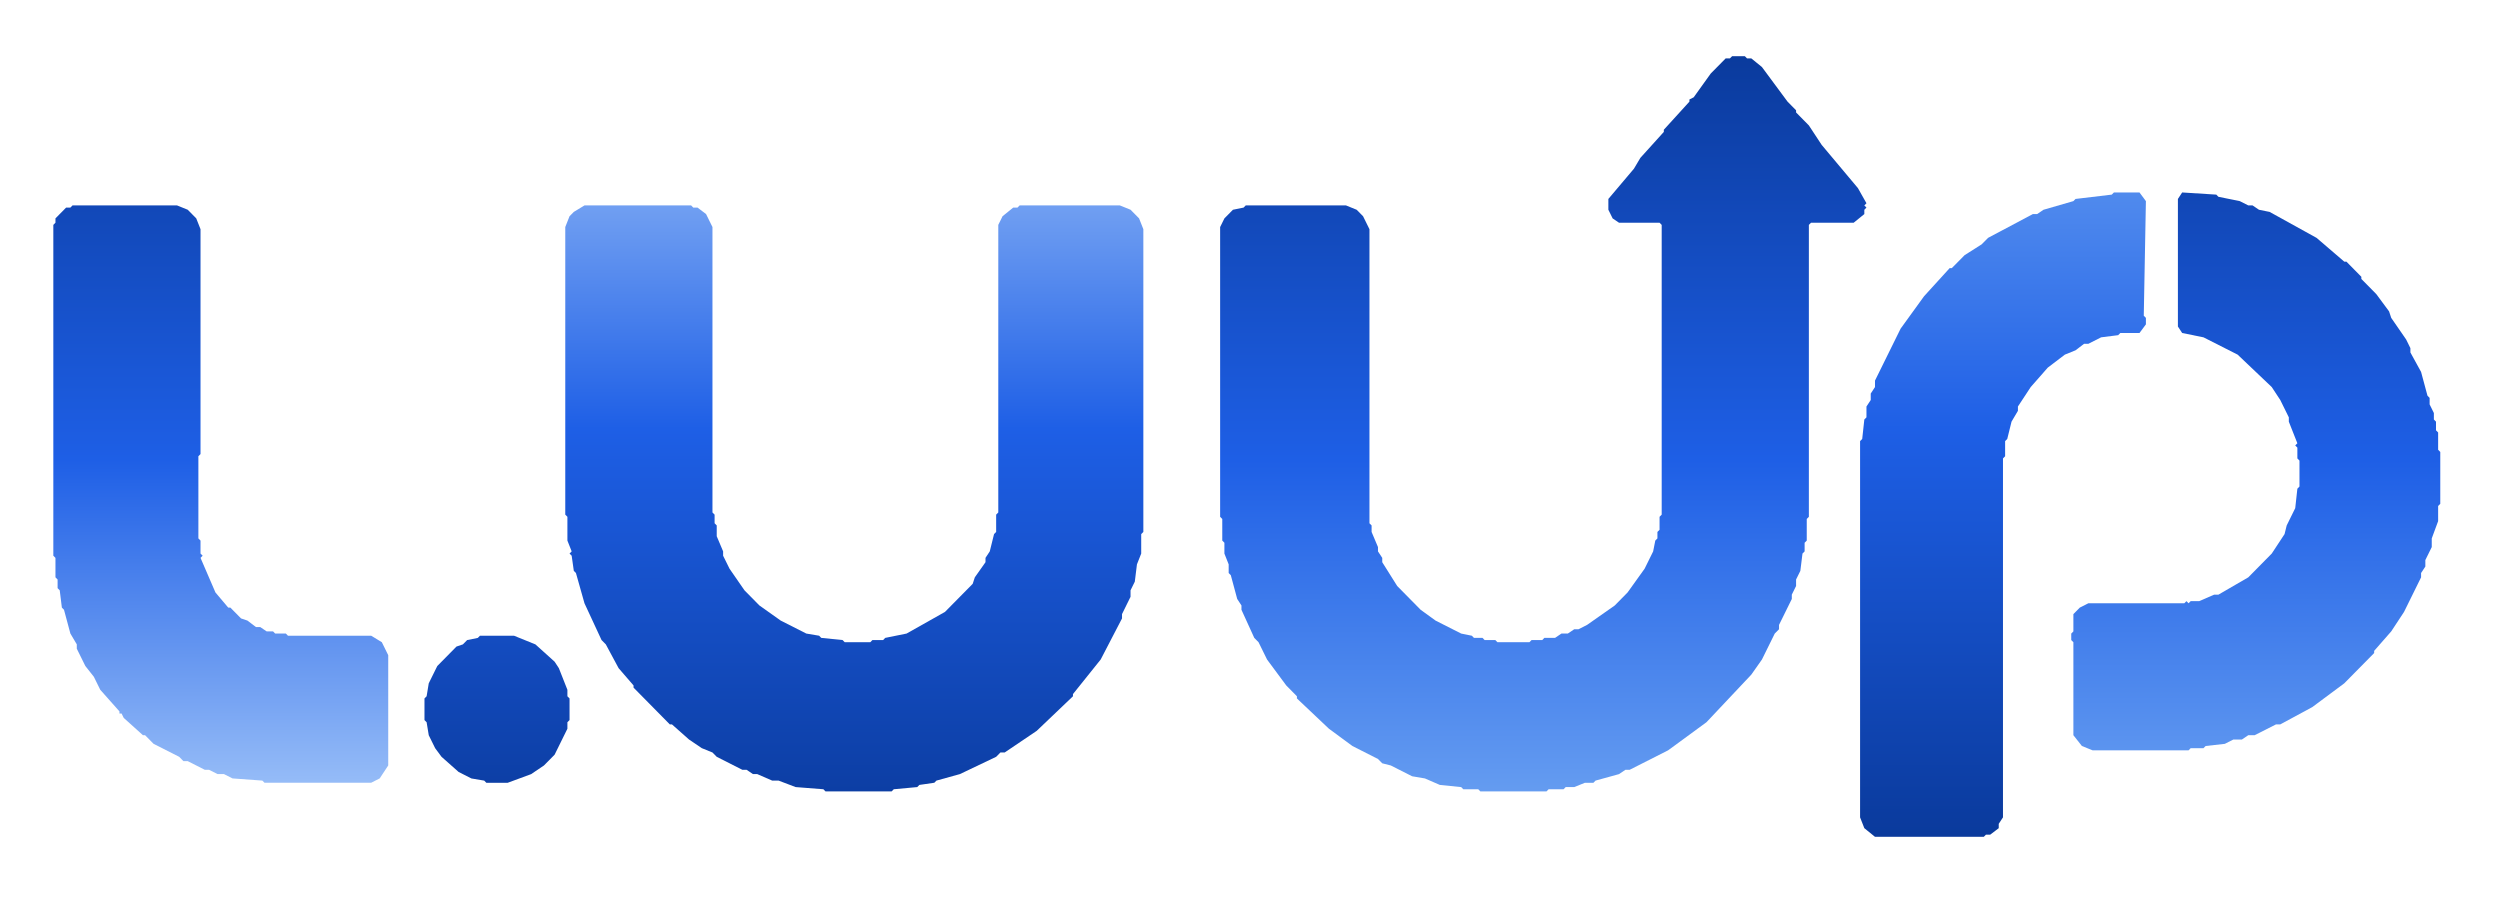
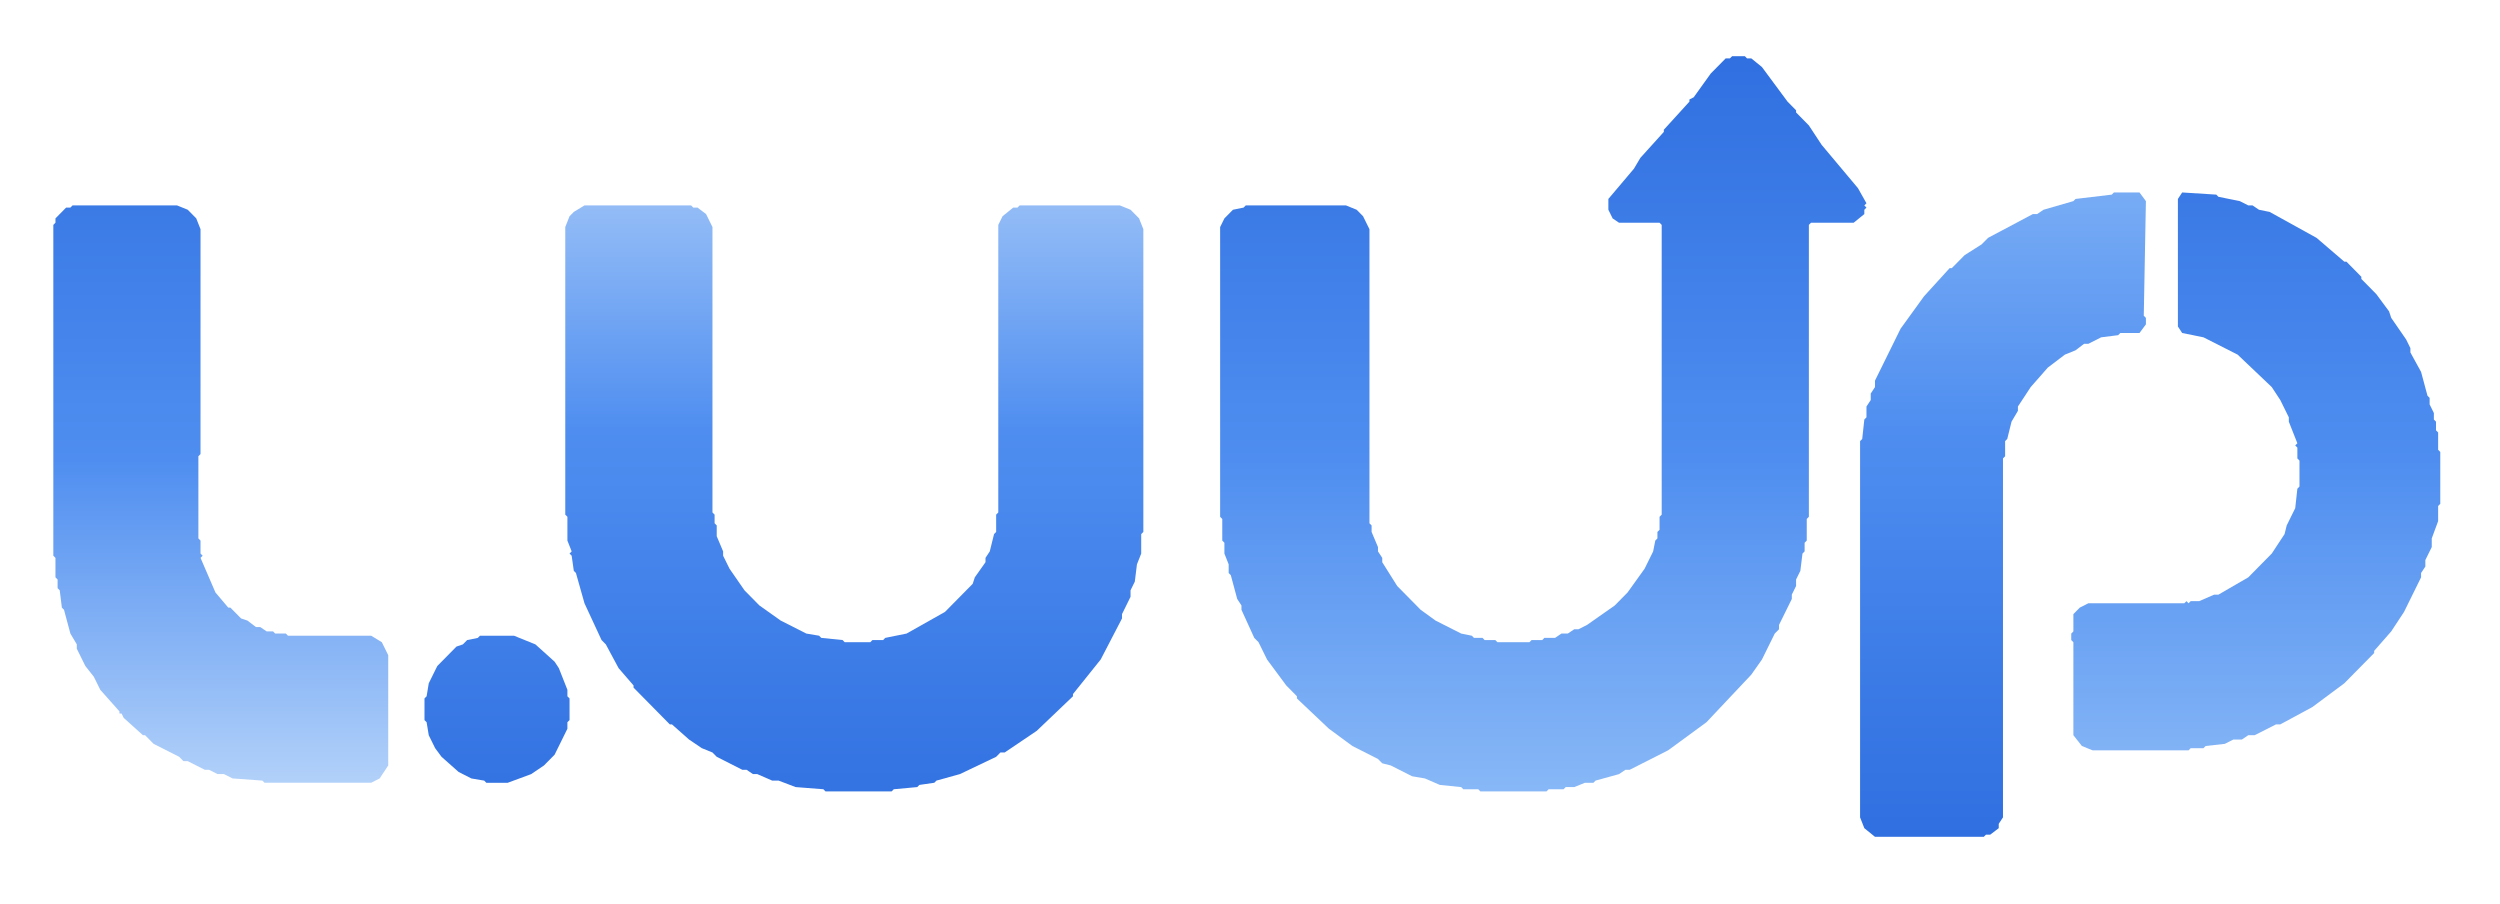
<svg xmlns="http://www.w3.org/2000/svg" width="130" height="47" viewBox="0 0 130 47" fill="none">
  <path d="M3.439 10.794L2.884 11.356V11.581L2.773 11.694V28.897L2.884 29.009V30.021L2.995 30.134V30.584L3.106 30.696L3.217 31.596L3.328 31.708L3.66 32.945L3.993 33.507V33.732L4.437 34.631L4.881 35.194L5.213 35.868L6.212 36.993V37.105H6.323L6.433 37.33L7.432 38.23H7.543L7.986 38.679L9.317 39.354L9.539 39.579H9.761L10.649 40.029H10.87L11.314 40.253H11.647L12.091 40.478L13.643 40.591L13.754 40.703H19.3L19.744 40.478L20.188 39.804V34.069L19.855 33.395L19.3 33.057H14.974L14.864 32.945H14.309L14.198 32.832H13.865L13.533 32.608H13.311L12.867 32.27L12.534 32.158L11.98 31.596H11.869L11.203 30.808L10.427 29.009L10.538 28.897L10.427 28.785V28.11L10.316 27.997V23.725L10.427 23.612V11.918L10.205 11.356L9.761 10.906L9.207 10.682H3.771L3.66 10.794H3.439Z" fill="url(#paint0_linear_654_1437)" />
  <path d="M24.957 33.059L24.846 33.171L24.292 33.283L24.07 33.508L23.737 33.621L22.739 34.633L22.295 35.532L22.184 36.207L22.073 36.319V37.444L22.184 37.556L22.295 38.231L22.628 38.906L22.961 39.355L23.848 40.142L24.514 40.48L25.179 40.592L25.29 40.705H26.399L27.619 40.255L28.285 39.805L28.84 39.243L29.505 37.894V37.556L29.616 37.444V36.319L29.505 36.207V35.87L29.061 34.745L28.84 34.408L27.841 33.508L26.732 33.059H24.957Z" fill="url(#paint1_linear_654_1437)" />
  <path d="M29.838 11.019L29.616 11.244L29.394 11.806V26.761L29.505 26.873V28.11L29.727 28.672L29.616 28.785L29.727 28.897L29.838 29.684L29.949 29.797L30.393 31.371L31.28 33.282L31.502 33.507L32.167 34.744L32.944 35.643V35.756L34.829 37.667H34.94L35.828 38.454L36.493 38.904L37.048 39.129L37.27 39.354L38.601 40.029H38.823L39.155 40.253H39.377L40.154 40.591H40.486L41.374 40.928L42.816 41.041L42.927 41.153H46.365L46.476 41.041L47.696 40.928L47.807 40.816L48.584 40.703L48.695 40.591L49.915 40.253L51.8 39.354L52.022 39.129H52.244L53.908 38.005L55.794 36.206V36.093L57.236 34.294L58.345 32.158V31.933L58.788 31.033V30.696L59.01 30.246L59.121 29.347L59.343 28.785V27.773L59.454 27.66V11.918L59.232 11.356L58.788 10.906L58.234 10.682H53.021L52.91 10.794H52.688L52.133 11.244L51.911 11.694V26.648L51.8 26.761V27.66L51.69 27.773L51.468 28.672L51.246 29.009V29.234L50.691 30.021L50.58 30.359L49.138 31.82L47.142 32.945L46.032 33.17L45.922 33.282H45.367L45.256 33.395H43.925L43.814 33.282L42.705 33.17L42.594 33.057L41.928 32.945L40.597 32.27L39.488 31.483L38.712 30.696L37.935 29.572L37.602 28.897V28.672L37.27 27.885V27.323L37.159 27.21V26.761L37.048 26.648V11.806L36.715 11.131L36.271 10.794H36.05L35.939 10.682H30.393L29.838 11.019Z" fill="url(#paint2_linear_654_1437)" />
  <path d="M91.067 3.036H90.845L90.734 2.924H90.068L89.957 3.036H89.736L88.959 3.823L88.072 5.06L87.85 5.173V5.285L86.519 6.747V6.859L85.299 8.209L84.966 8.771L83.635 10.345V10.907L83.857 11.357L84.189 11.582H86.297L86.408 11.694V26.761L86.297 26.874V27.548L86.186 27.661V27.998L86.075 28.11L85.964 28.673L85.52 29.572L84.633 30.809L83.968 31.484L82.526 32.496L82.082 32.721H81.86L81.527 32.945H81.195L80.862 33.17H80.307L80.196 33.283H79.642L79.531 33.395H77.867L77.756 33.283H77.201L77.091 33.17H76.647L76.536 33.058L75.981 32.945L74.65 32.271L73.874 31.709L72.654 30.472L71.877 29.235V29.01L71.655 28.673V28.448L71.323 27.661V27.323L71.212 27.211V11.919L70.879 11.244L70.546 10.907L69.992 10.682H64.778L64.667 10.795L64.113 10.907L63.669 11.357L63.447 11.807V26.874L63.558 26.986V28.11L63.669 28.223V28.785L63.891 29.347V29.797L64.002 29.91L64.335 31.146L64.556 31.484V31.709L65.222 33.17L65.444 33.395L65.887 34.295L66.886 35.644L67.44 36.206V36.319L69.104 37.893L70.324 38.792L71.655 39.467L71.877 39.692L72.321 39.804L73.43 40.366L74.096 40.479L74.872 40.816L75.981 40.929L76.092 41.041H76.869L76.98 41.154H80.418L80.529 41.041H81.305L81.416 40.929H81.86L82.415 40.704H82.858L82.969 40.591L84.189 40.254L84.522 40.029H84.744L86.741 39.017L88.737 37.555L91.067 35.082L91.621 34.295L92.287 32.945L92.509 32.721V32.496L93.174 31.146V30.921L93.396 30.472V30.134L93.618 29.685L93.729 28.785L93.84 28.673V28.223L93.951 28.11V26.986L94.061 26.874V11.694L94.172 11.582H96.391L96.945 11.132V10.907L97.056 10.795L96.945 10.682L97.056 10.57L96.613 9.783L94.727 7.534L94.061 6.522L93.396 5.847V5.735L92.952 5.285L91.621 3.486L91.067 3.036Z" fill="url(#paint3_linear_654_1437)" />
  <path d="M111.254 10.008H109.923L109.812 10.12L107.927 10.345L107.816 10.458L106.263 10.907L105.93 11.132H105.708L103.379 12.369L103.046 12.706L102.159 13.269L101.493 13.943H101.382L100.051 15.405L98.831 17.091L97.5 19.79V20.127L97.278 20.465V20.802L97.056 21.139V21.702L96.945 21.814L96.835 22.826L96.724 22.938V42.503L96.945 43.065L97.5 43.515H103.157L103.268 43.403H103.49L103.934 43.065V42.84L104.155 42.503V23.838L104.266 23.726V22.938L104.377 22.826L104.599 21.927L104.932 21.364V21.139L105.597 20.127L106.485 19.116L107.372 18.441L107.927 18.216L108.37 17.879H108.592L109.258 17.541L110.145 17.429L110.256 17.316H111.254L111.587 16.867V16.529L111.476 16.417L111.587 10.458L111.254 10.008Z" fill="url(#paint4_linear_654_1437)" />
  <path d="M115.247 10.12L113.473 10.008L113.251 10.345V16.979L113.473 17.316L114.582 17.541L116.357 18.441L118.131 20.127L118.575 20.802L119.019 21.702V21.927L119.463 23.051L119.352 23.163L119.463 23.276V23.838L119.573 23.95V25.3L119.463 25.412L119.352 26.424L118.908 27.324L118.797 27.773L118.131 28.785L116.911 30.022L115.358 30.922H115.137L114.36 31.259H113.916L113.806 31.371L113.695 31.259L113.584 31.371H108.592L108.149 31.596L107.816 31.934V32.833L107.705 32.946V33.283L107.816 33.395V38.23L108.259 38.792L108.814 39.017H113.806L113.916 38.905H114.582L114.693 38.792L115.691 38.68L116.135 38.455H116.579L116.911 38.23H117.244L118.353 37.668H118.575L120.239 36.769L121.903 35.532L123.456 33.958V33.845L124.343 32.833L125.009 31.821L125.896 30.022V29.797L126.118 29.46V29.123L126.451 28.448V27.998L126.783 27.099V26.312L126.894 26.199V23.501L126.783 23.388V22.489L126.672 22.376V21.927L126.561 21.814V21.477L126.34 21.027V20.69L126.229 20.577L125.896 19.34L125.341 18.328V18.104L125.12 17.654L124.343 16.529L124.232 16.192L123.567 15.293L122.79 14.505V14.393L122.014 13.606H121.903L120.461 12.369L118.021 11.02L117.466 10.907L117.133 10.682H116.911L116.468 10.458L115.358 10.233L115.247 10.12Z" fill="url(#paint5_linear_654_1437)" />
  <defs>
    <linearGradient id="paint0_linear_654_1437" x1="-56.459" y1="2.698" x2="-56.459" y2="43.514" gradientUnits="userSpaceOnUse">
-       <stop stop-color="#0a3a9c" />
-       <stop offset="0.52" stop-color="#1e5fe6" />
-       <stop offset="1" stop-color="#a9cbfa" />
+       <stop stop-color="#2f6fe0" />
+       <stop offset="0.52" stop-color="#4f8ef0" />
+       <stop offset="1" stop-color="#c2dcfb" />
    </linearGradient>
    <linearGradient id="paint1_linear_654_1437" x1="-56.459" y1="2.7" x2="-56.459" y2="43.516" gradientUnits="userSpaceOnUse">
-       <stop stop-color="#a9cbfa" />
-       <stop offset="0.48" stop-color="#1e5fe6" />
-       <stop offset="1" stop-color="#0a3a9c" />
+       <stop stop-color="#c2dcfb" />
+       <stop offset="0.48" stop-color="#4f8ef0" />
+       <stop offset="1" stop-color="#2f6fe0" />
    </linearGradient>
    <linearGradient id="paint2_linear_654_1437" x1="-56.459" y1="2.698" x2="-56.459" y2="43.514" gradientUnits="userSpaceOnUse">
-       <stop stop-color="#a9cbfa" />
-       <stop offset="0.48" stop-color="#1e5fe6" />
-       <stop offset="1" stop-color="#0a3a9c" />
+       <stop stop-color="#c2dcfb" />
+       <stop offset="0.48" stop-color="#4f8ef0" />
+       <stop offset="1" stop-color="#2f6fe0" />
    </linearGradient>
    <linearGradient id="paint3_linear_654_1437" x1="-56.459" y1="2.699" x2="-56.459" y2="43.515" gradientUnits="userSpaceOnUse">
-       <stop stop-color="#0a3a9c" />
-       <stop offset="0.52" stop-color="#1e5fe6" />
-       <stop offset="1" stop-color="#6ea4f2" />
+       <stop stop-color="#2f6fe0" />
+       <stop offset="0.52" stop-color="#4f8ef0" />
+       <stop offset="1" stop-color="#8fbdf7" />
    </linearGradient>
    <linearGradient id="paint4_linear_654_1437" x1="-56.459" y1="2.699" x2="-56.459" y2="43.515" gradientUnits="userSpaceOnUse">
-       <stop stop-color="#6ea4f2" />
-       <stop offset="0.48" stop-color="#1e5fe6" />
-       <stop offset="1" stop-color="#0a3a9c" />
+       <stop stop-color="#8fbdf7" />
+       <stop offset="0.48" stop-color="#4f8ef0" />
+       <stop offset="1" stop-color="#2f6fe0" />
    </linearGradient>
    <linearGradient id="paint5_linear_654_1437" x1="-56.459" y1="2.699" x2="-56.459" y2="43.515" gradientUnits="userSpaceOnUse">
-       <stop stop-color="#0a3a9c" />
-       <stop offset="0.52" stop-color="#1e5fe6" />
-       <stop offset="1" stop-color="#6ea4f2" />
+       <stop stop-color="#2f6fe0" />
+       <stop offset="0.52" stop-color="#4f8ef0" />
+       <stop offset="1" stop-color="#8fbdf7" />
    </linearGradient>
  </defs>
</svg>
